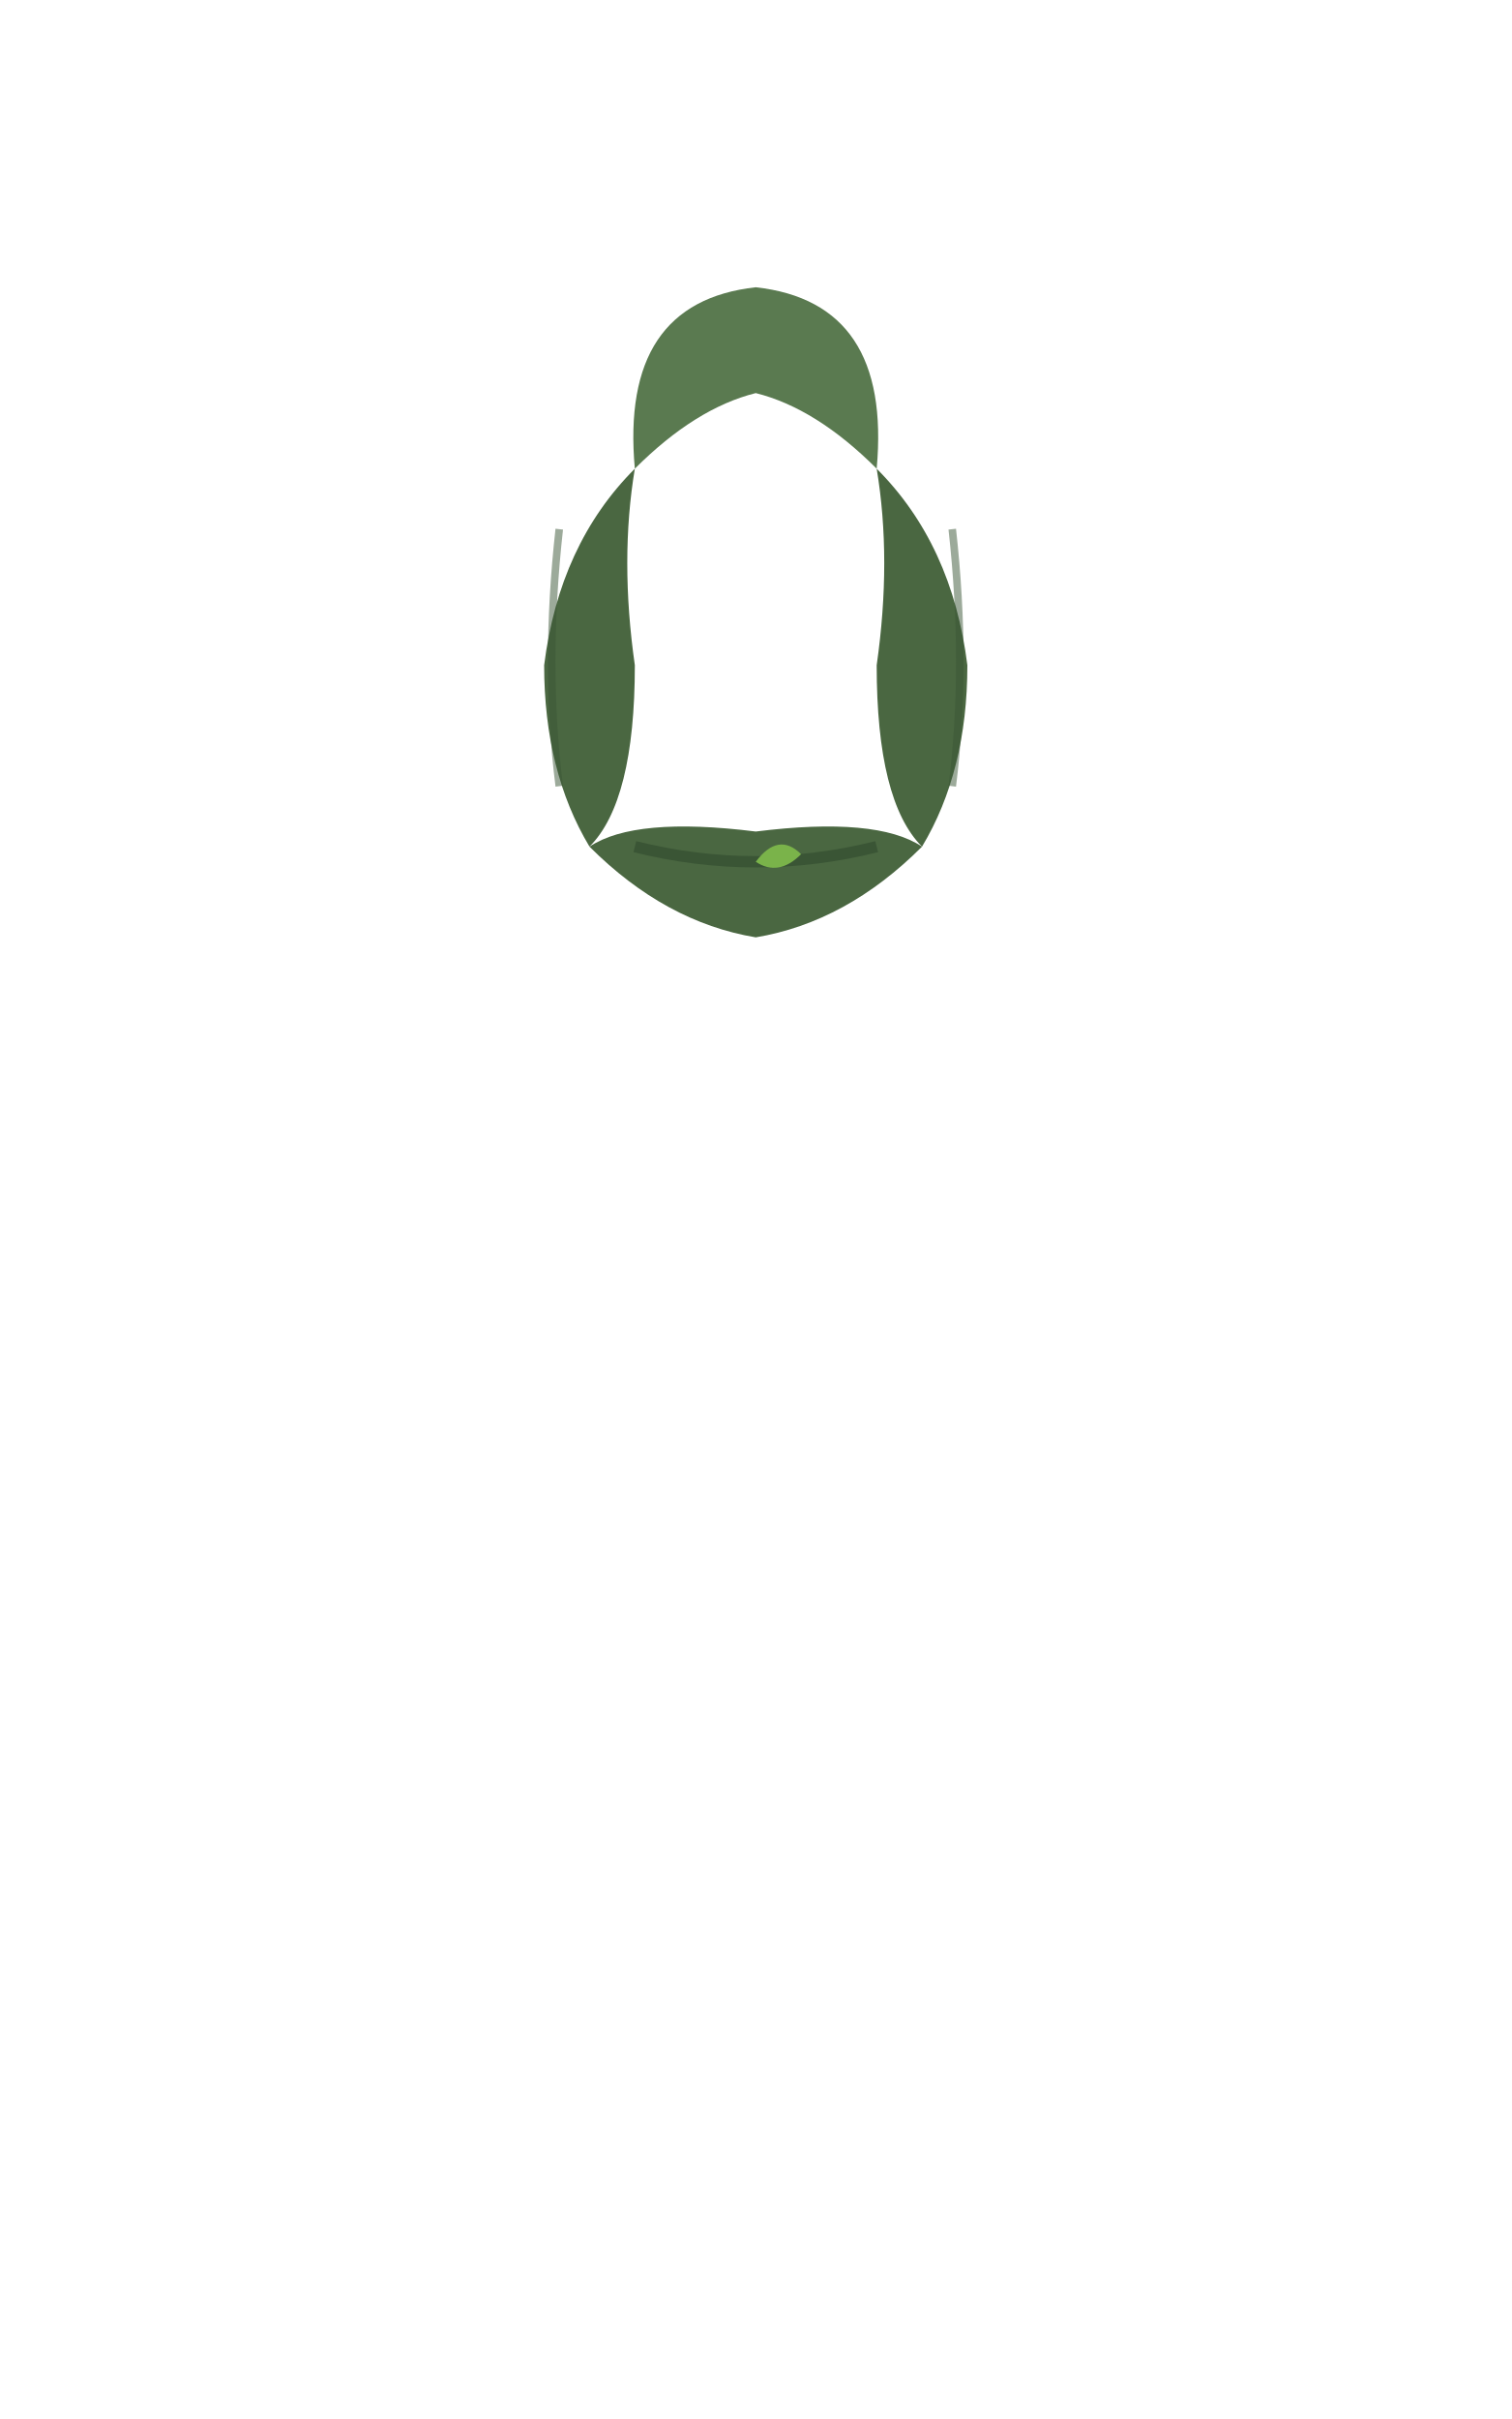
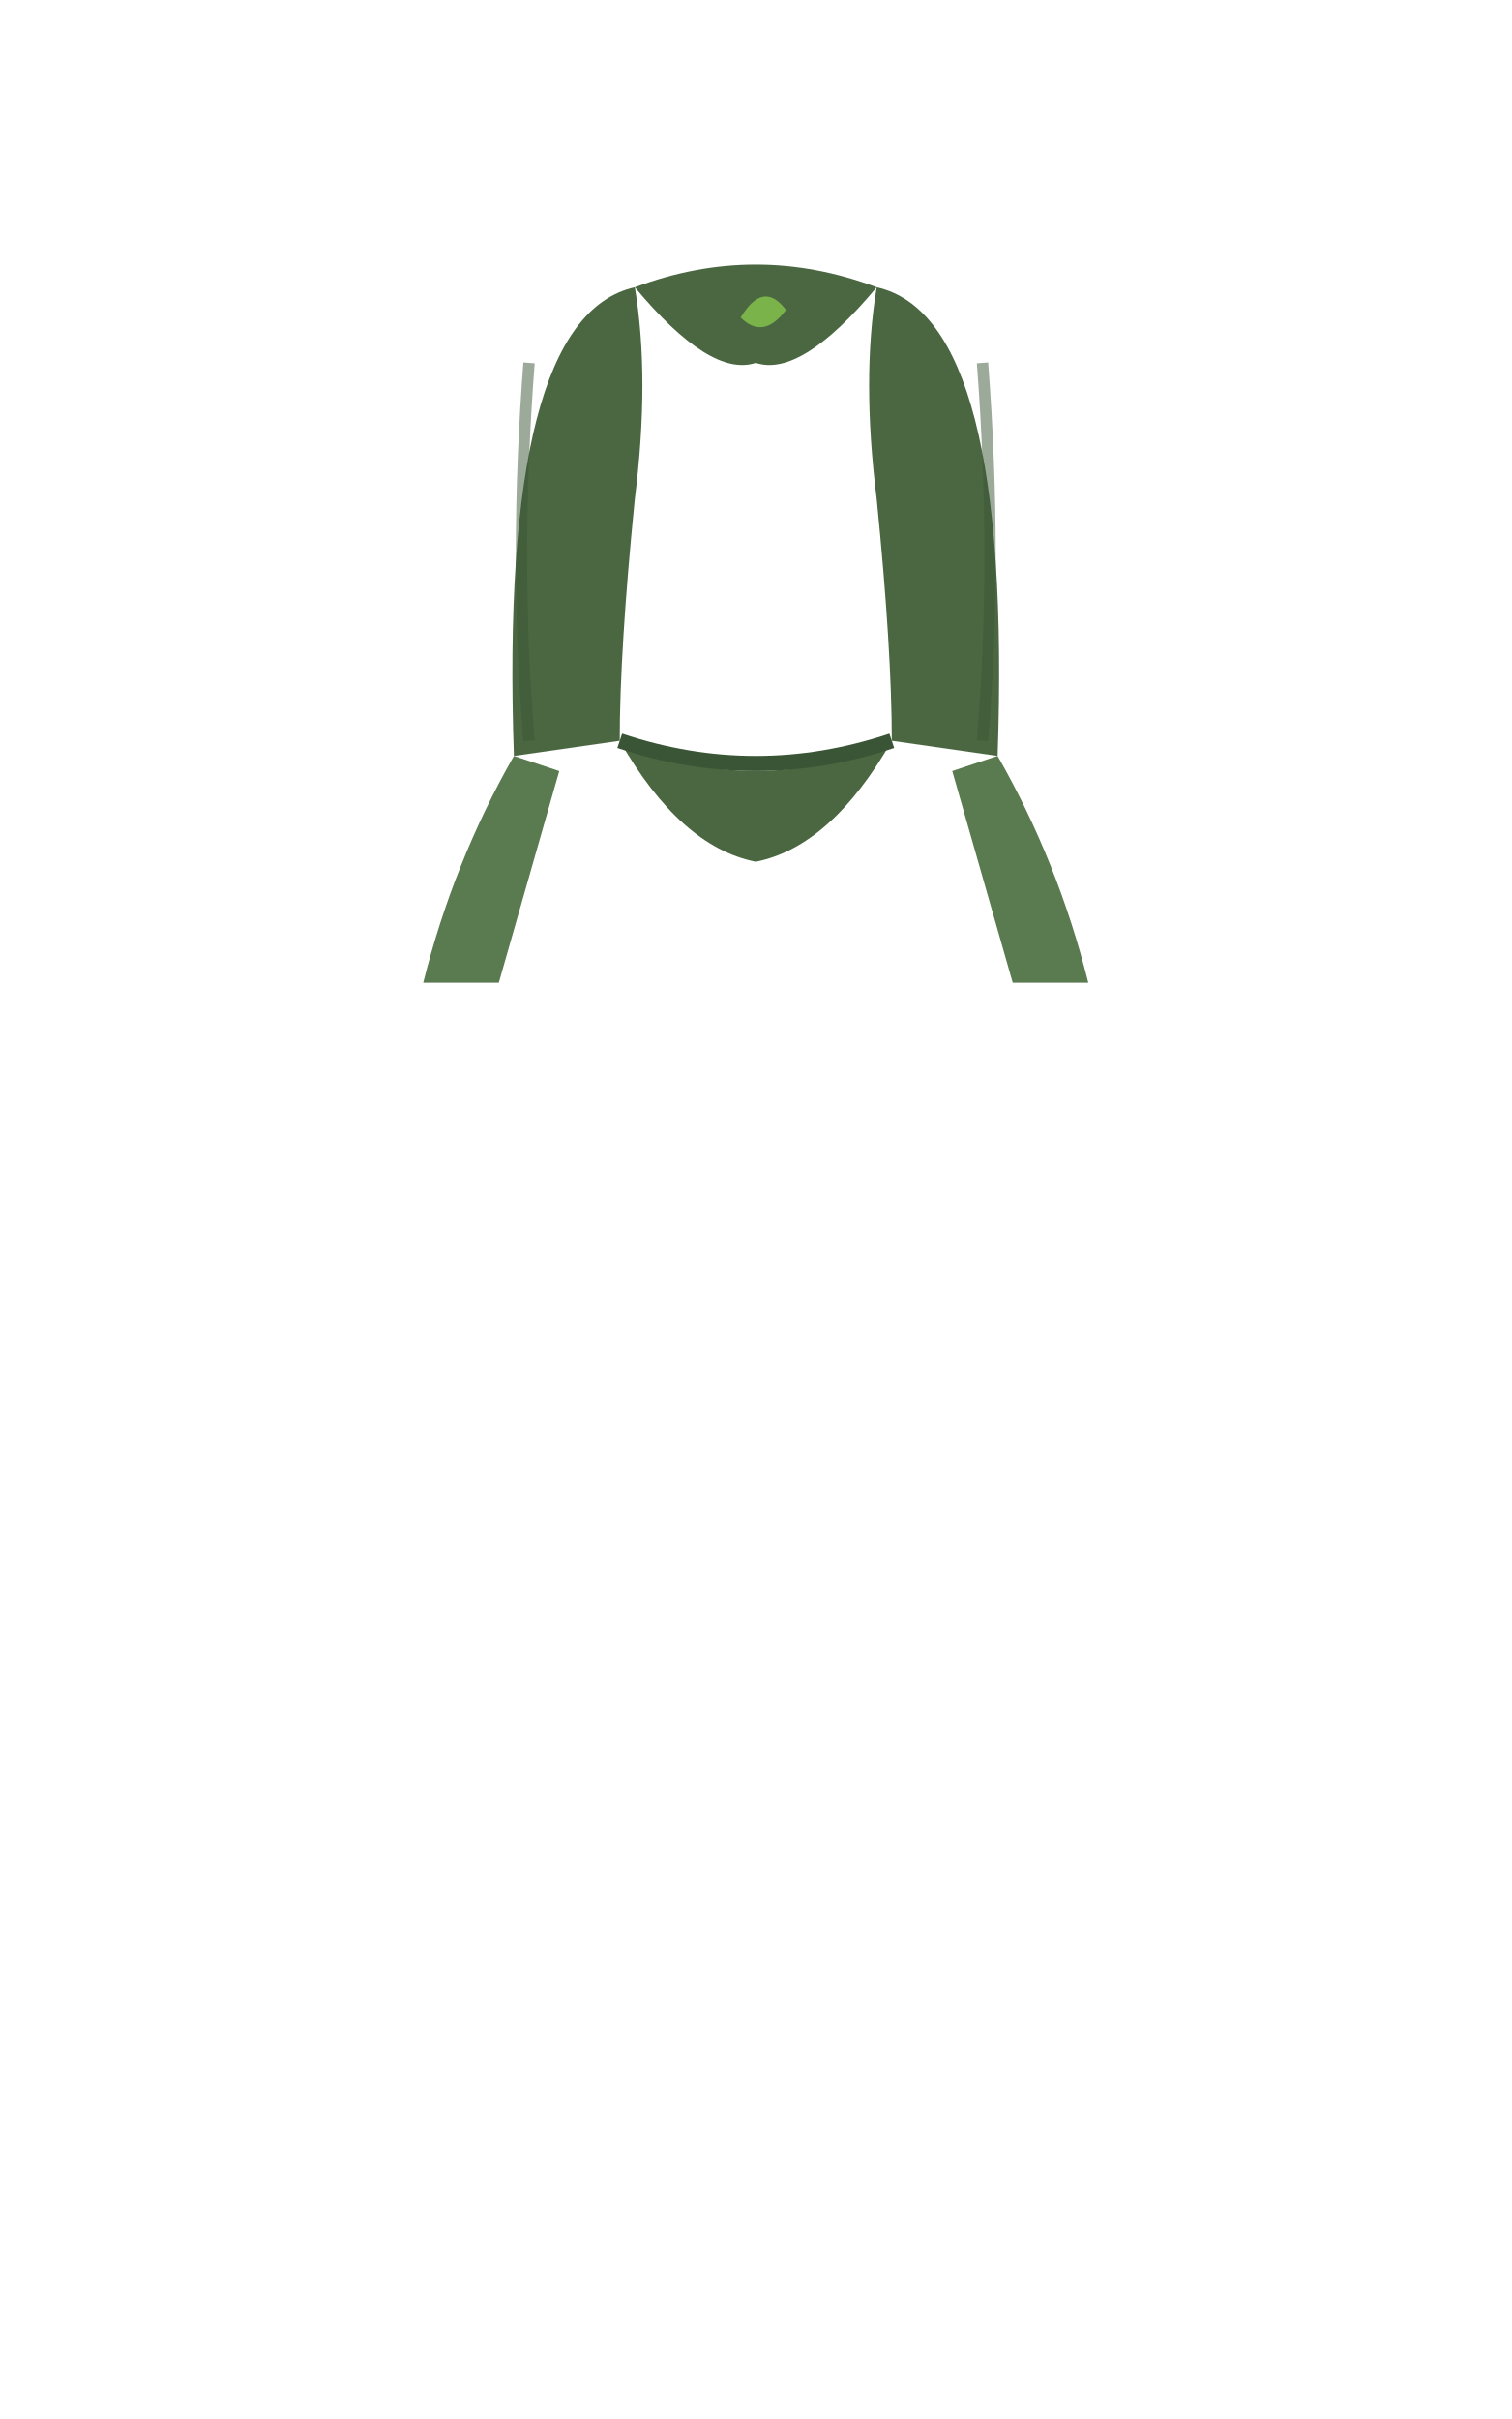
<svg xmlns="http://www.w3.org/2000/svg" viewBox="0 0 200 320" width="200" height="320">
  <g transform="translate(0,36)">
-     <path d="M84 26 Q82 4 100 2 Q118 4 116 26 Q108 18 100 16 Q92 18 84 26" fill="#5A7A50" />
-     <path d="M84 26 Q74 36 72 52 Q72 66 78 76 Q84 70 84 52 Q82 38 84 26 Z" fill="#4A6741" />
-     <path d="M116 26 Q126 36 128 52 Q128 66 122 76 Q116 70 116 52 Q118 38 116 26 Z" fill="#4A6741" />
-     <path d="M78 76 Q88 86 100 88 Q112 86 122 76 Q116 72 100 74 Q84 72 78 76 Z" fill="#4A6741" />
-     <path d="M74 34 Q72 52 74 68" stroke="#3A5535" stroke-width="1" fill="none" opacity="0.5" />
-     <path d="M126 34 Q128 52 126 68" stroke="#3A5535" stroke-width="1" fill="none" opacity="0.5" />
-     <path d="M84 76 Q100 80 116 76" stroke="#3A5535" stroke-width="1.5" fill="none" />
-     <path d="M100 78 Q103 74 106 77 Q103 80 100 78" fill="#7AB34A" />
+     <path d="M68 64 Q66 6 84 2 Q86 14 84 30 Q82 50 82 62 Z" fill="#4A6741" />
+     <path d="M132 64 Q134 6 116 2 Q114 14 116 30 Q118 50 118 62 Z" fill="#4A6741" />
+     <path d="M84 2 Q100 -4 116 2 Q106 14 100 12 Q94 14 84 2 Z" fill="#4A6741" />
+     <path d="M82 62 Q100 70 118 62 Q110 76 100 78 Q90 76 82 62 Z" fill="#4A6741" />
+     <path d="M68 64 Q60 78 56 94 L66 94 Q70 80 74 66 Z" fill="#5A7A50" />
+     <path d="M132 64 Q140 78 144 94 L134 94 Q130 80 126 66 Z" fill="#5A7A50" />
+     <path d="M70 12 Q68 38 70 62" stroke="#3A5535" stroke-width="1.5" fill="none" opacity="0.5" />
+     <path d="M130 12 Q132 38 130 62" stroke="#3A5535" stroke-width="1.5" fill="none" opacity="0.5" />
+     <path d="M82 62 Q100 68 118 62" stroke="#3A5535" stroke-width="2" fill="none" />
+     <path d="M98 6 Q101 1 104 5 Q101 9 98 6" fill="#7AB34A" />
  </g>
</svg>
